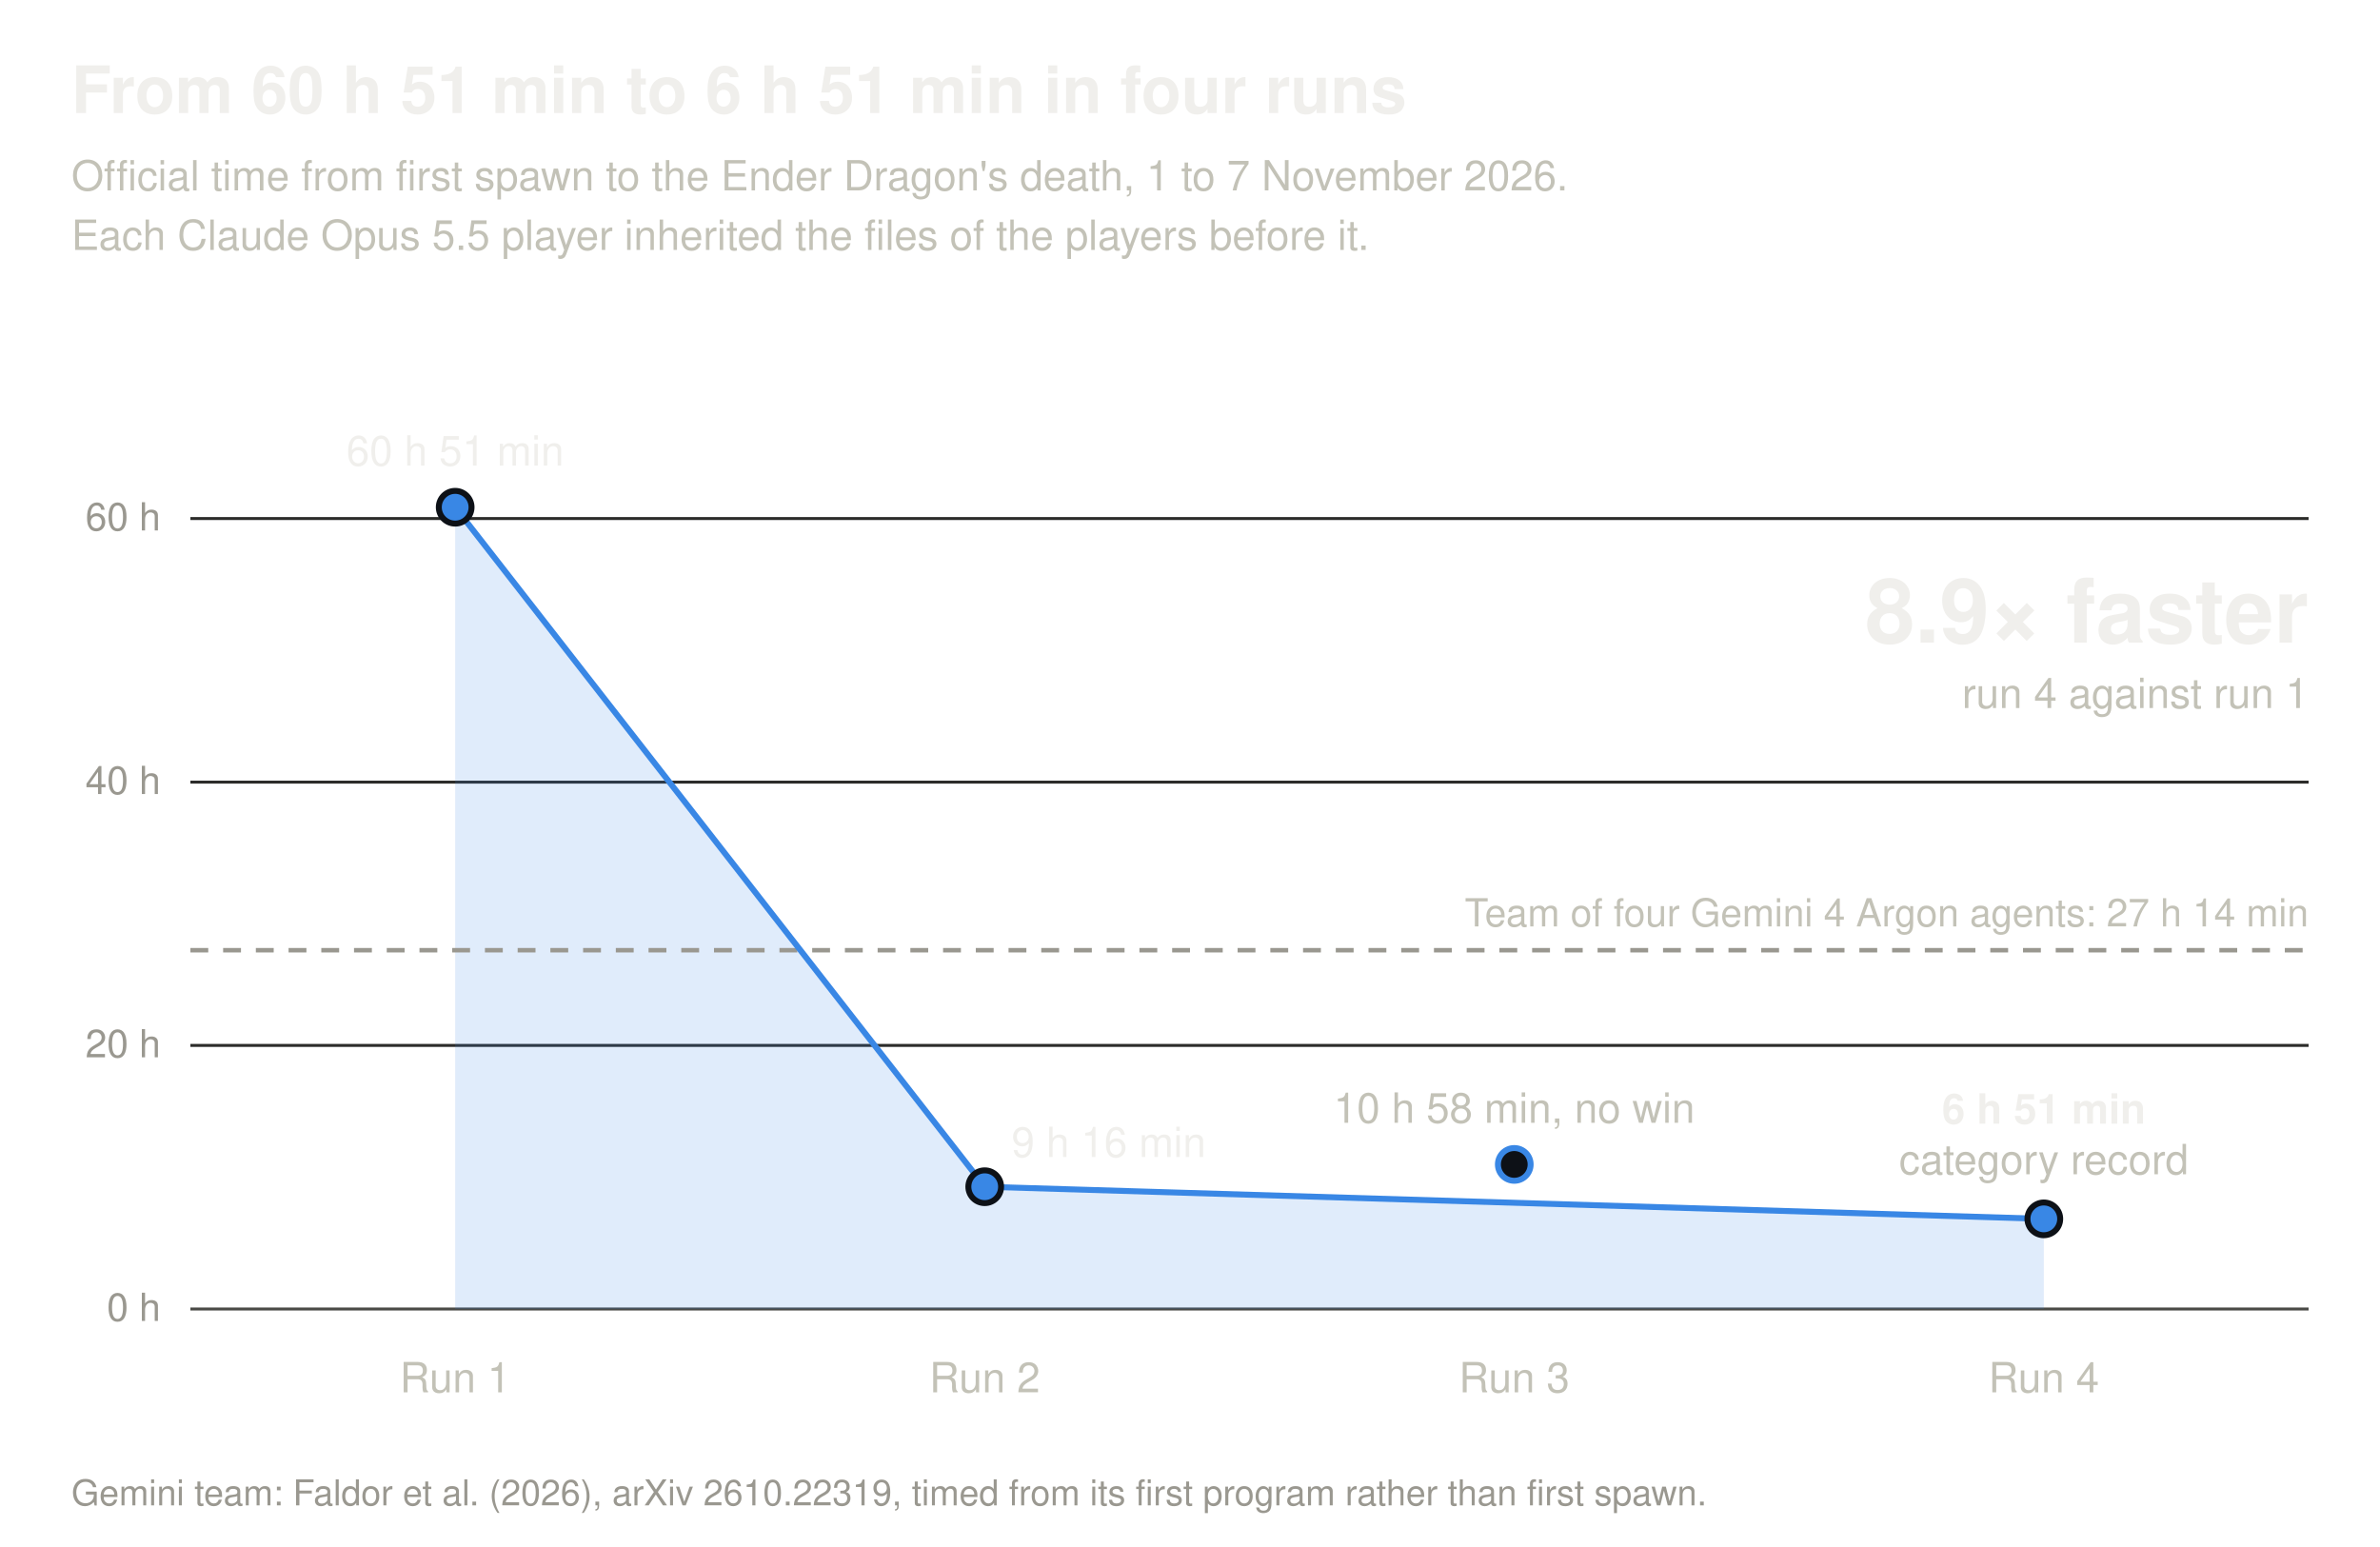
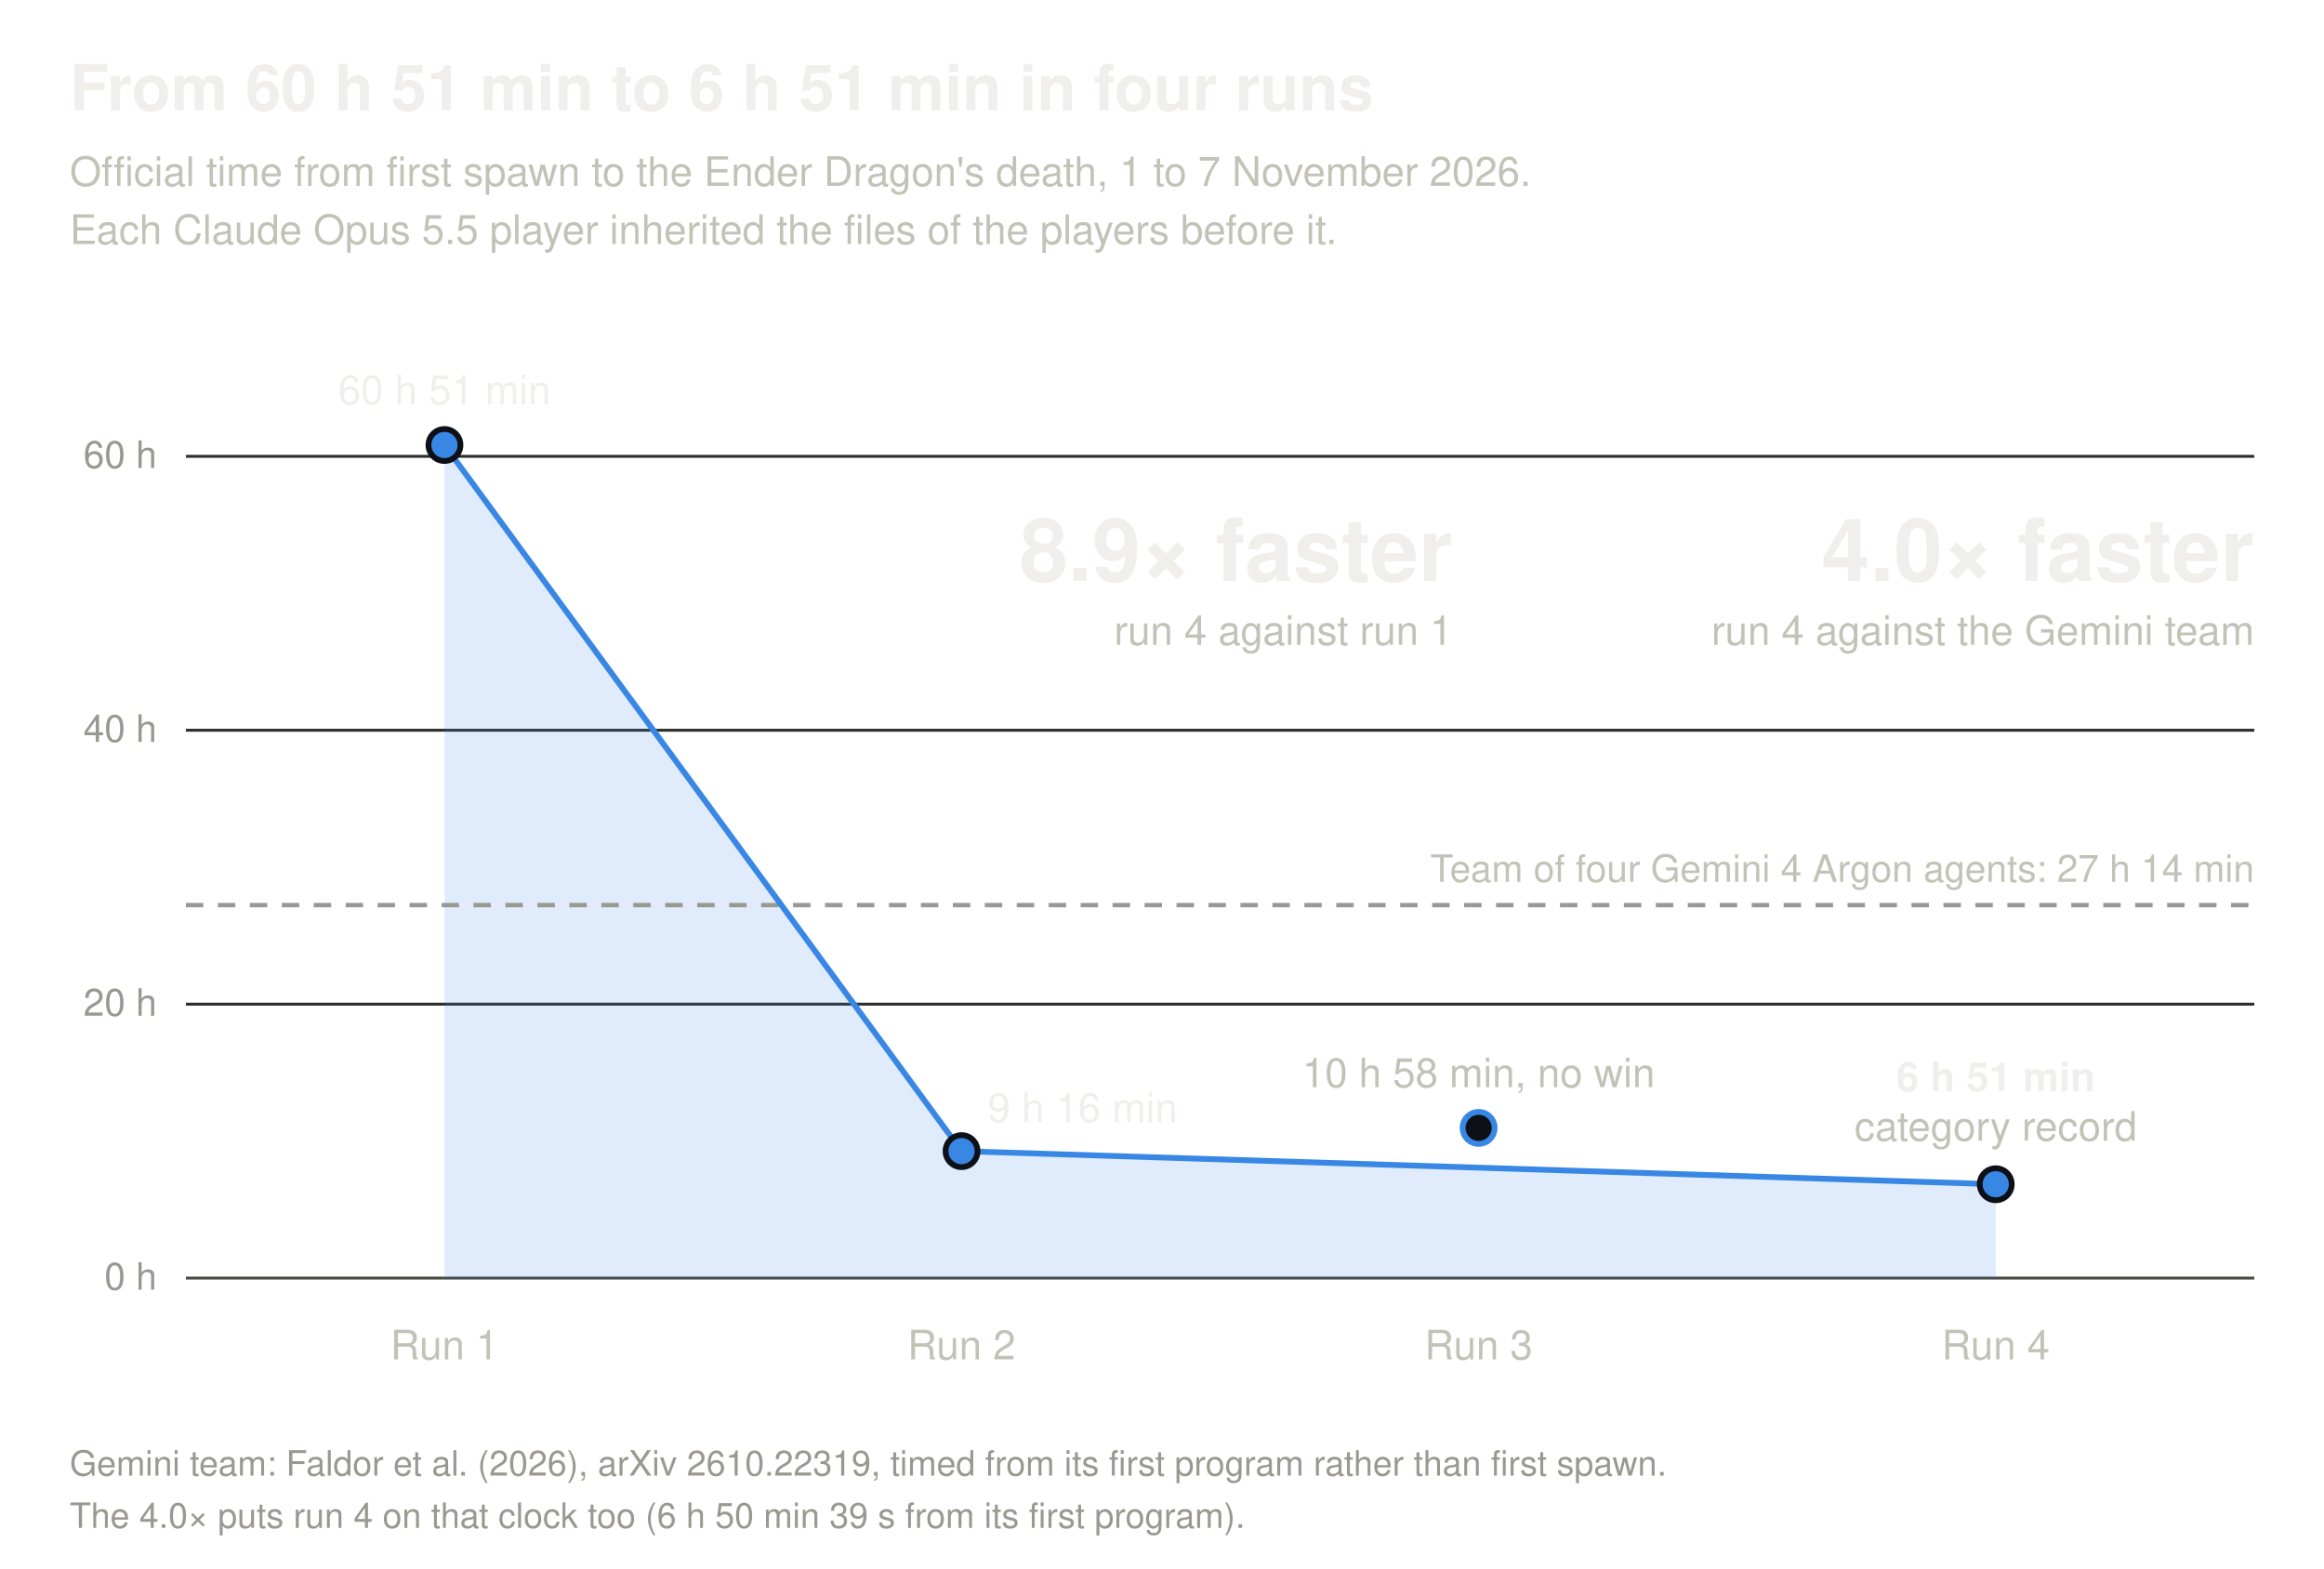
- <svg xmlns="http://www.w3.org/2000/svg" width="800" height="520" viewBox="0 0 800 520" font-family="system-ui, -apple-system, &quot;Segoe UI&quot;, Helvetica, Arial, sans-serif" role="img" aria-labelledby="t d">
+ <svg xmlns="http://www.w3.org/2000/svg" width="800" height="540" viewBox="0 0 800 540" font-family="system-ui, -apple-system, &quot;Segoe UI&quot;, Helvetica, Arial, sans-serif" role="img" aria-labelledby="t d">
  <text x="24.0" y="38.0" font-size="22" font-weight="600" text-anchor="start" fill="#f0efec">From 60 h 51 min to 6 h 51 min in four runs</text>
  <text x="24.0" y="64.0" font-size="14" font-weight="400" text-anchor="start" fill="#c3c2b7">Official time from first spawn to the Ender Dragon's death, 1 to 7 November 2026.</text>
  <text x="24.0" y="84.0" font-size="14" font-weight="400" text-anchor="start" fill="#c3c2b7">Each Claude Opus 5.5 player inherited the files of the players before it.</text>
  <line x1="64" y1="440.0" x2="776" y2="440.0" stroke="#4a4a46" stroke-width="1" />
  <text x="54.0" y="444.0" font-size="13" font-weight="400" text-anchor="end" fill="#9a9890" style="font-variant-numeric: tabular-nums">0 h</text>
-   <line x1="64" y1="351.4" x2="776" y2="351.4" stroke="#2c2c2a" stroke-width="1" />
-   <text x="54.0" y="355.4" font-size="13" font-weight="400" text-anchor="end" fill="#9a9890" style="font-variant-numeric: tabular-nums">20 h</text>
-   <line x1="64" y1="262.9" x2="776" y2="262.9" stroke="#2c2c2a" stroke-width="1" />
-   <text x="54.0" y="266.9" font-size="13" font-weight="400" text-anchor="end" fill="#9a9890" style="font-variant-numeric: tabular-nums">40 h</text>
-   <line x1="64" y1="174.3" x2="776" y2="174.3" stroke="#2c2c2a" stroke-width="1" />
-   <text x="54.0" y="178.3" font-size="13" font-weight="400" text-anchor="end" fill="#9a9890" style="font-variant-numeric: tabular-nums">60 h</text>
+   <line x1="64" y1="345.7" x2="776" y2="345.7" stroke="#2c2c2a" stroke-width="1" />
+   <text x="54.0" y="349.7" font-size="13" font-weight="400" text-anchor="end" fill="#9a9890" style="font-variant-numeric: tabular-nums">20 h</text>
+   <line x1="64" y1="251.4" x2="776" y2="251.4" stroke="#2c2c2a" stroke-width="1" />
+   <text x="54.0" y="255.4" font-size="13" font-weight="400" text-anchor="end" fill="#9a9890" style="font-variant-numeric: tabular-nums">40 h</text>
+   <line x1="64" y1="157.1" x2="776" y2="157.1" stroke="#2c2c2a" stroke-width="1" />
+   <text x="54.0" y="161.1" font-size="13" font-weight="400" text-anchor="end" fill="#9a9890" style="font-variant-numeric: tabular-nums">60 h</text>
  <text x="153.0" y="468.0" font-size="14" font-weight="400" text-anchor="middle" fill="#c3c2b7">Run 1</text>
  <text x="331.0" y="468.0" font-size="14" font-weight="400" text-anchor="middle" fill="#c3c2b7">Run 2</text>
  <text x="509.0" y="468.0" font-size="14" font-weight="400" text-anchor="middle" fill="#c3c2b7">Run 3</text>
  <text x="687.0" y="468.0" font-size="14" font-weight="400" text-anchor="middle" fill="#c3c2b7">Run 4</text>
-   <polygon points="153.0,170.5 331.0,398.9 687.0,409.7 687.0,440 153.0,440" fill="#3987e5" fill-opacity="0.16" />
-   <line x1="64" y1="319.4" x2="776" y2="319.4" stroke="#9a9890" stroke-width="1.5" stroke-dasharray="6 5" />
-   <text x="776.0" y="311.4" font-size="13" font-weight="400" text-anchor="end" fill="#c3c2b7">Team of four Gemini 4 Argon agents: 27 h 14 min</text>
-   <polyline points="153.0,170.5 331.0,398.9 687.0,409.7" fill="none" stroke="#3987e5" stroke-width="2" stroke-linejoin="round" stroke-linecap="round" />
+   <polygon points="153.0,153.2 331.0,396.3 687.0,407.7 687.0,440 153.0,440" fill="#3987e5" fill-opacity="0.16" />
+   <line x1="64" y1="311.6" x2="776" y2="311.6" stroke="#9a9890" stroke-width="1.5" stroke-dasharray="6 5" />
+   <text x="776.0" y="303.6" font-size="13" font-weight="400" text-anchor="end" fill="#c3c2b7">Team of four Gemini 4 Argon agents: 27 h 14 min</text>
+   <polyline points="153.0,153.2 331.0,396.3 687.0,407.7" fill="none" stroke="#3987e5" stroke-width="2" stroke-linejoin="round" stroke-linecap="round" />
  <g>
-     <circle cx="153.0" cy="170.5" r="5.5" fill="#3987e5" stroke="#0d1117" stroke-width="2" />
+     <circle cx="153.0" cy="153.2" r="5.5" fill="#3987e5" stroke="#0d1117" stroke-width="2" />
  </g>
  <g>
-     <circle cx="331.0" cy="398.9" r="5.5" fill="#3987e5" stroke="#0d1117" stroke-width="2" />
+     <circle cx="331.0" cy="396.3" r="5.5" fill="#3987e5" stroke="#0d1117" stroke-width="2" />
  </g>
  <g>
-     <circle cx="509.0" cy="391.4" r="5.5" fill="#0d1117" stroke="#3987e5" stroke-width="2" />
+     <circle cx="509.0" cy="388.3" r="5.5" fill="#0d1117" stroke="#3987e5" stroke-width="2" />
  </g>
  <g>
-     <circle cx="687.0" cy="409.7" r="5.5" fill="#3987e5" stroke="#0d1117" stroke-width="2" />
+     <circle cx="687.0" cy="407.7" r="5.5" fill="#3987e5" stroke="#0d1117" stroke-width="2" />
  </g>
-   <text x="153.0" y="156.5" font-size="14" font-weight="400" text-anchor="middle" fill="#f0efec">60 h 51 min</text>
-   <text x="340.0" y="388.9" font-size="14" font-weight="400" text-anchor="start" fill="#f0efec">9 h 16 min</text>
-   <text x="509.0" y="377.4" font-size="14" font-weight="400" text-anchor="middle" fill="#c3c2b7">10 h 58 min, no win</text>
-   <text x="687.0" y="377.7" font-size="14" font-weight="600" text-anchor="middle" fill="#f0efec">6 h 51 min</text>
-   <text x="687.0" y="394.7" font-size="14" font-weight="400" text-anchor="middle" fill="#c3c2b7">category record</text>
-   <text x="776.0" y="216.0" font-size="30" font-weight="700" text-anchor="end" fill="#f0efec">8.9× faster</text>
-   <text x="776.0" y="238.0" font-size="14" font-weight="400" text-anchor="end" fill="#c3c2b7">run 4 against run 1</text>
-   <text x="24.0" y="506.0" font-size="12" font-weight="400" text-anchor="start" fill="#9a9890">Gemini team: Faldor et al. (2026), arXiv 2610.22319, timed from its first program rather than first spawn.</text>
+   <text x="153.0" y="139.2" font-size="14" font-weight="400" text-anchor="middle" fill="#f0efec">60 h 51 min</text>
+   <text x="340.0" y="386.3" font-size="14" font-weight="400" text-anchor="start" fill="#f0efec">9 h 16 min</text>
+   <text x="509.0" y="374.3" font-size="14" font-weight="400" text-anchor="middle" fill="#c3c2b7">10 h 58 min, no win</text>
+   <text x="687.0" y="375.7" font-size="14" font-weight="600" text-anchor="middle" fill="#f0efec">6 h 51 min</text>
+   <text x="687.0" y="392.7" font-size="14" font-weight="400" text-anchor="middle" fill="#c3c2b7">category record</text>
+   <text x="500.0" y="200.0" font-size="30" font-weight="700" text-anchor="end" fill="#f0efec">8.9× faster</text>
+   <text x="500.0" y="222.0" font-size="14" font-weight="400" text-anchor="end" fill="#c3c2b7">run 4 against run 1</text>
+   <text x="776.0" y="200.0" font-size="30" font-weight="700" text-anchor="end" fill="#f0efec">4.0× faster</text>
+   <text x="776.0" y="222.0" font-size="14" font-weight="400" text-anchor="end" fill="#c3c2b7">run 4 against the Gemini team</text>
+   <text x="24.0" y="508.0" font-size="12" font-weight="400" text-anchor="start" fill="#9a9890">Gemini team: Faldor et al. (2026), arXiv 2610.22319, timed from its first program rather than first spawn.</text>
+   <text x="24.0" y="526.0" font-size="12" font-weight="400" text-anchor="start" fill="#9a9890">The 4.0× puts run 4 on that clock too (6 h 50 min 39 s from its first program).</text>
</svg>
